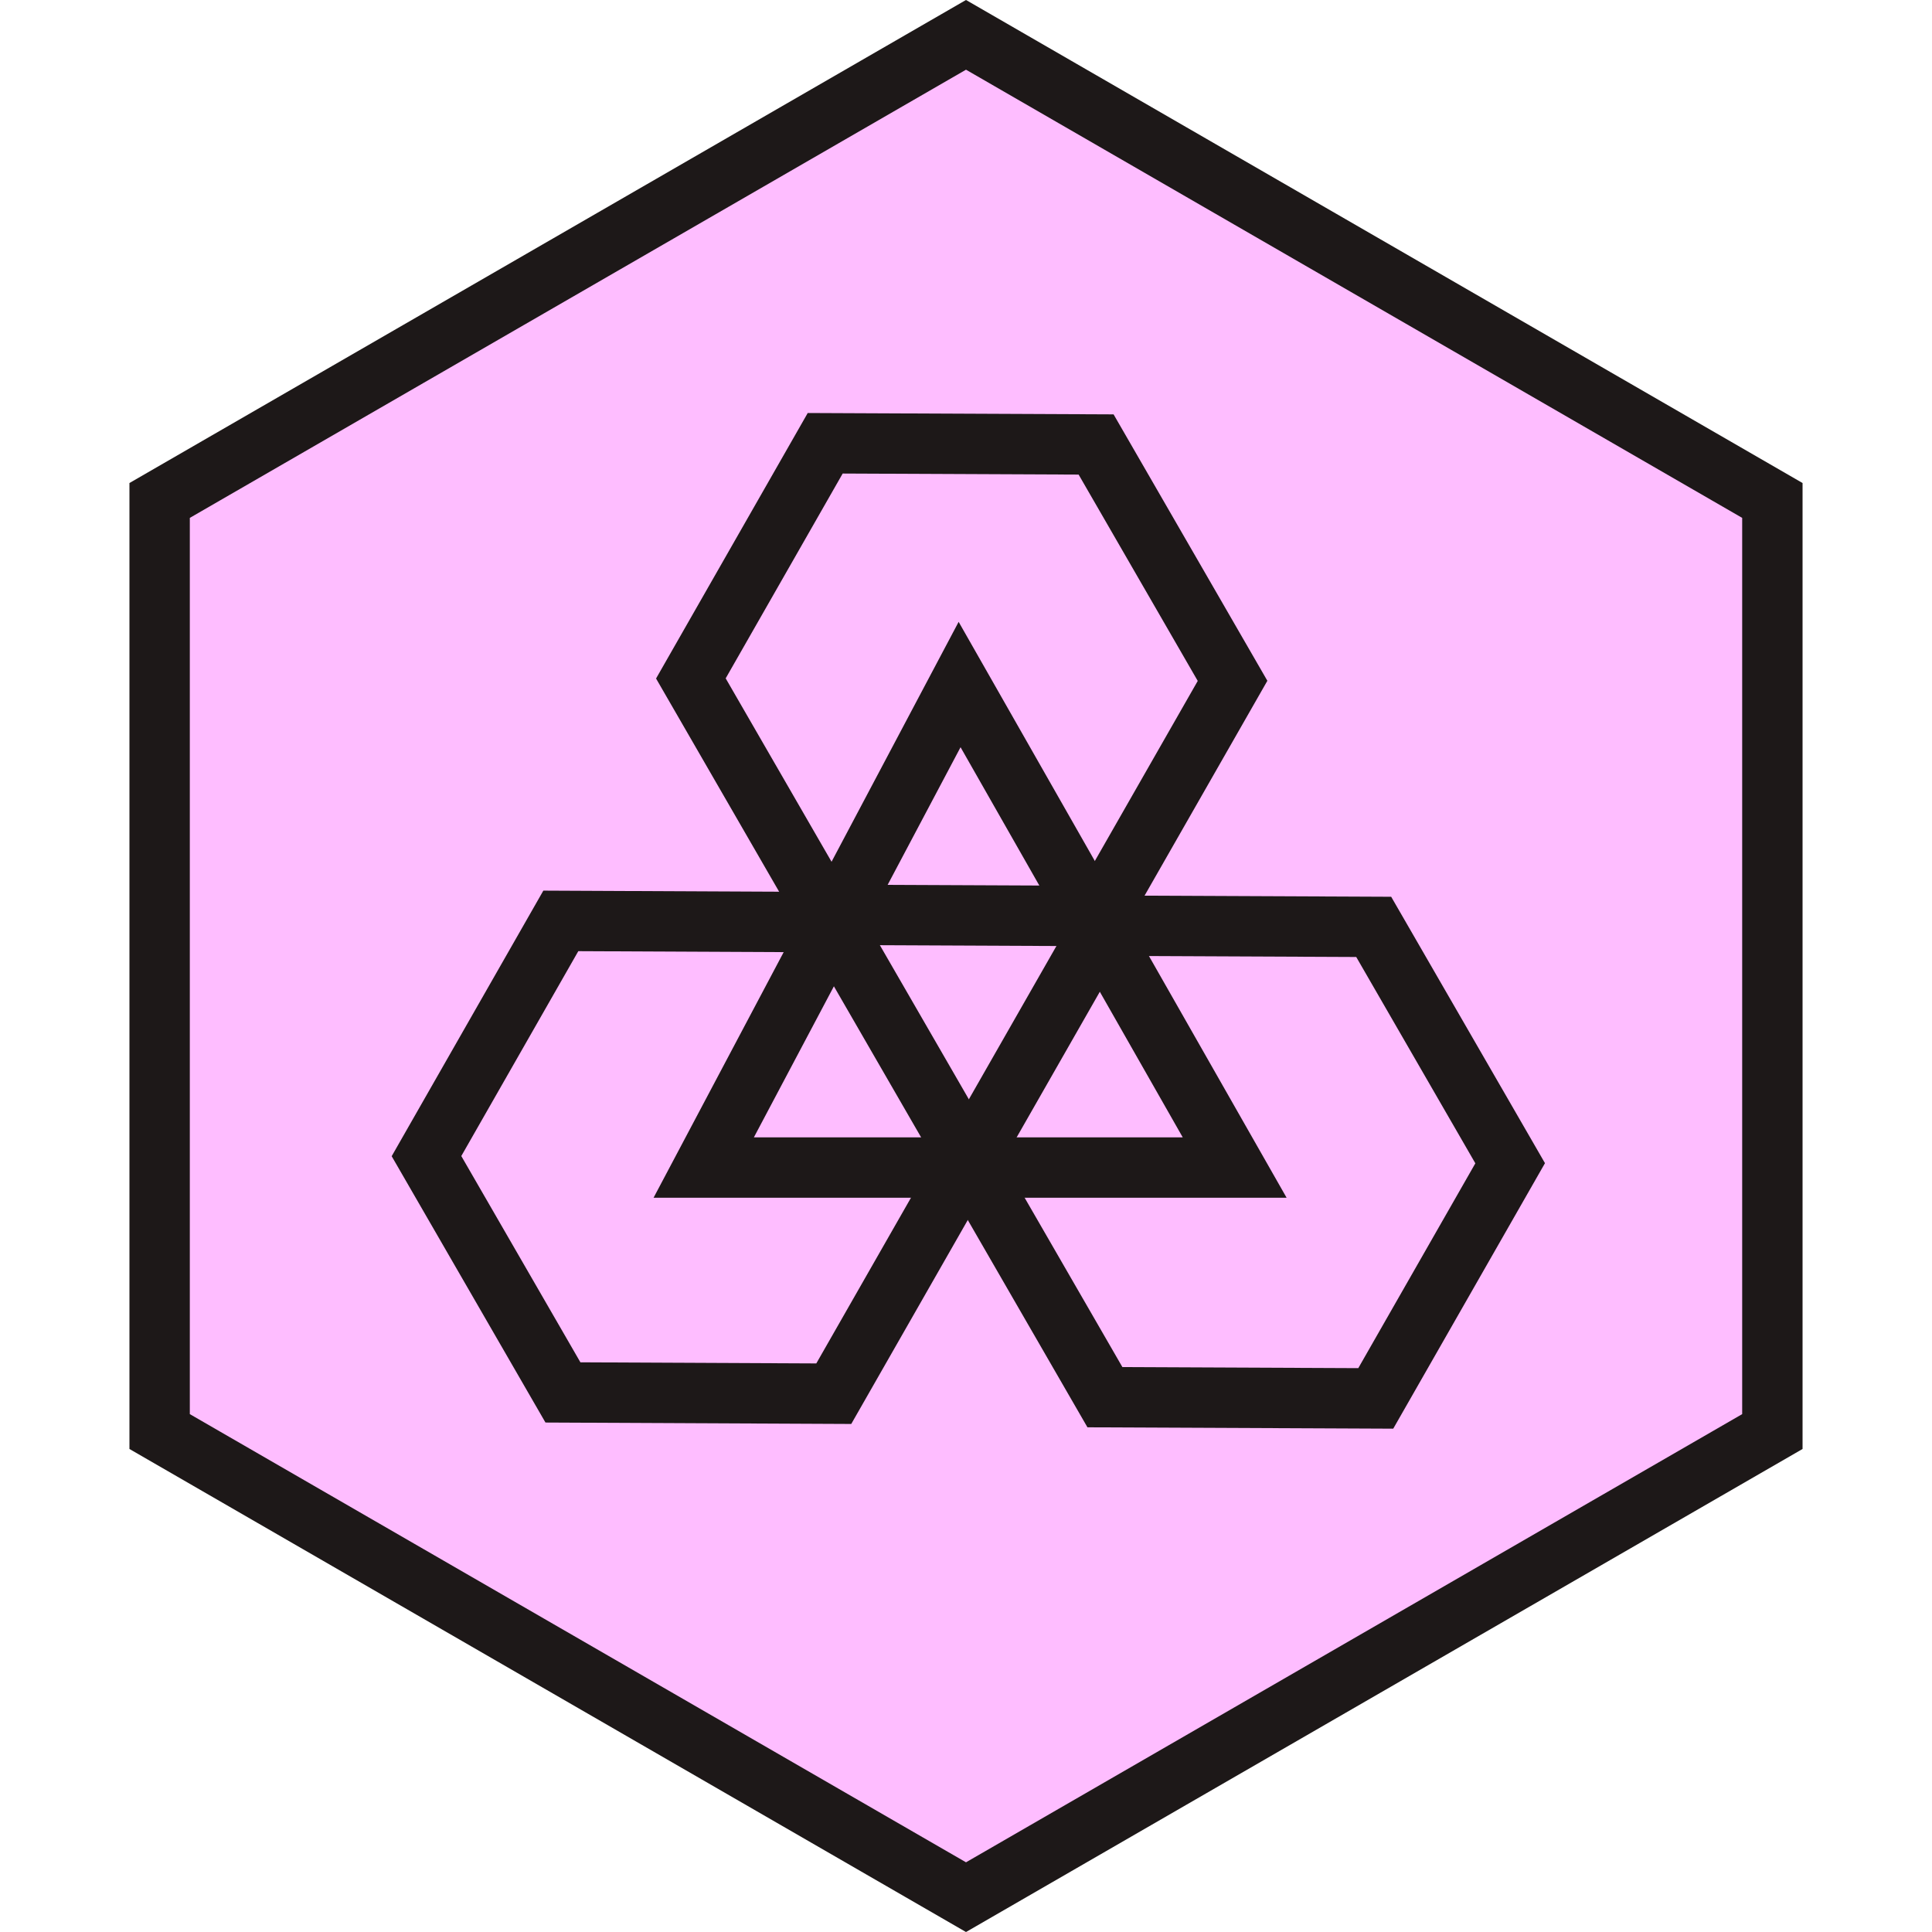
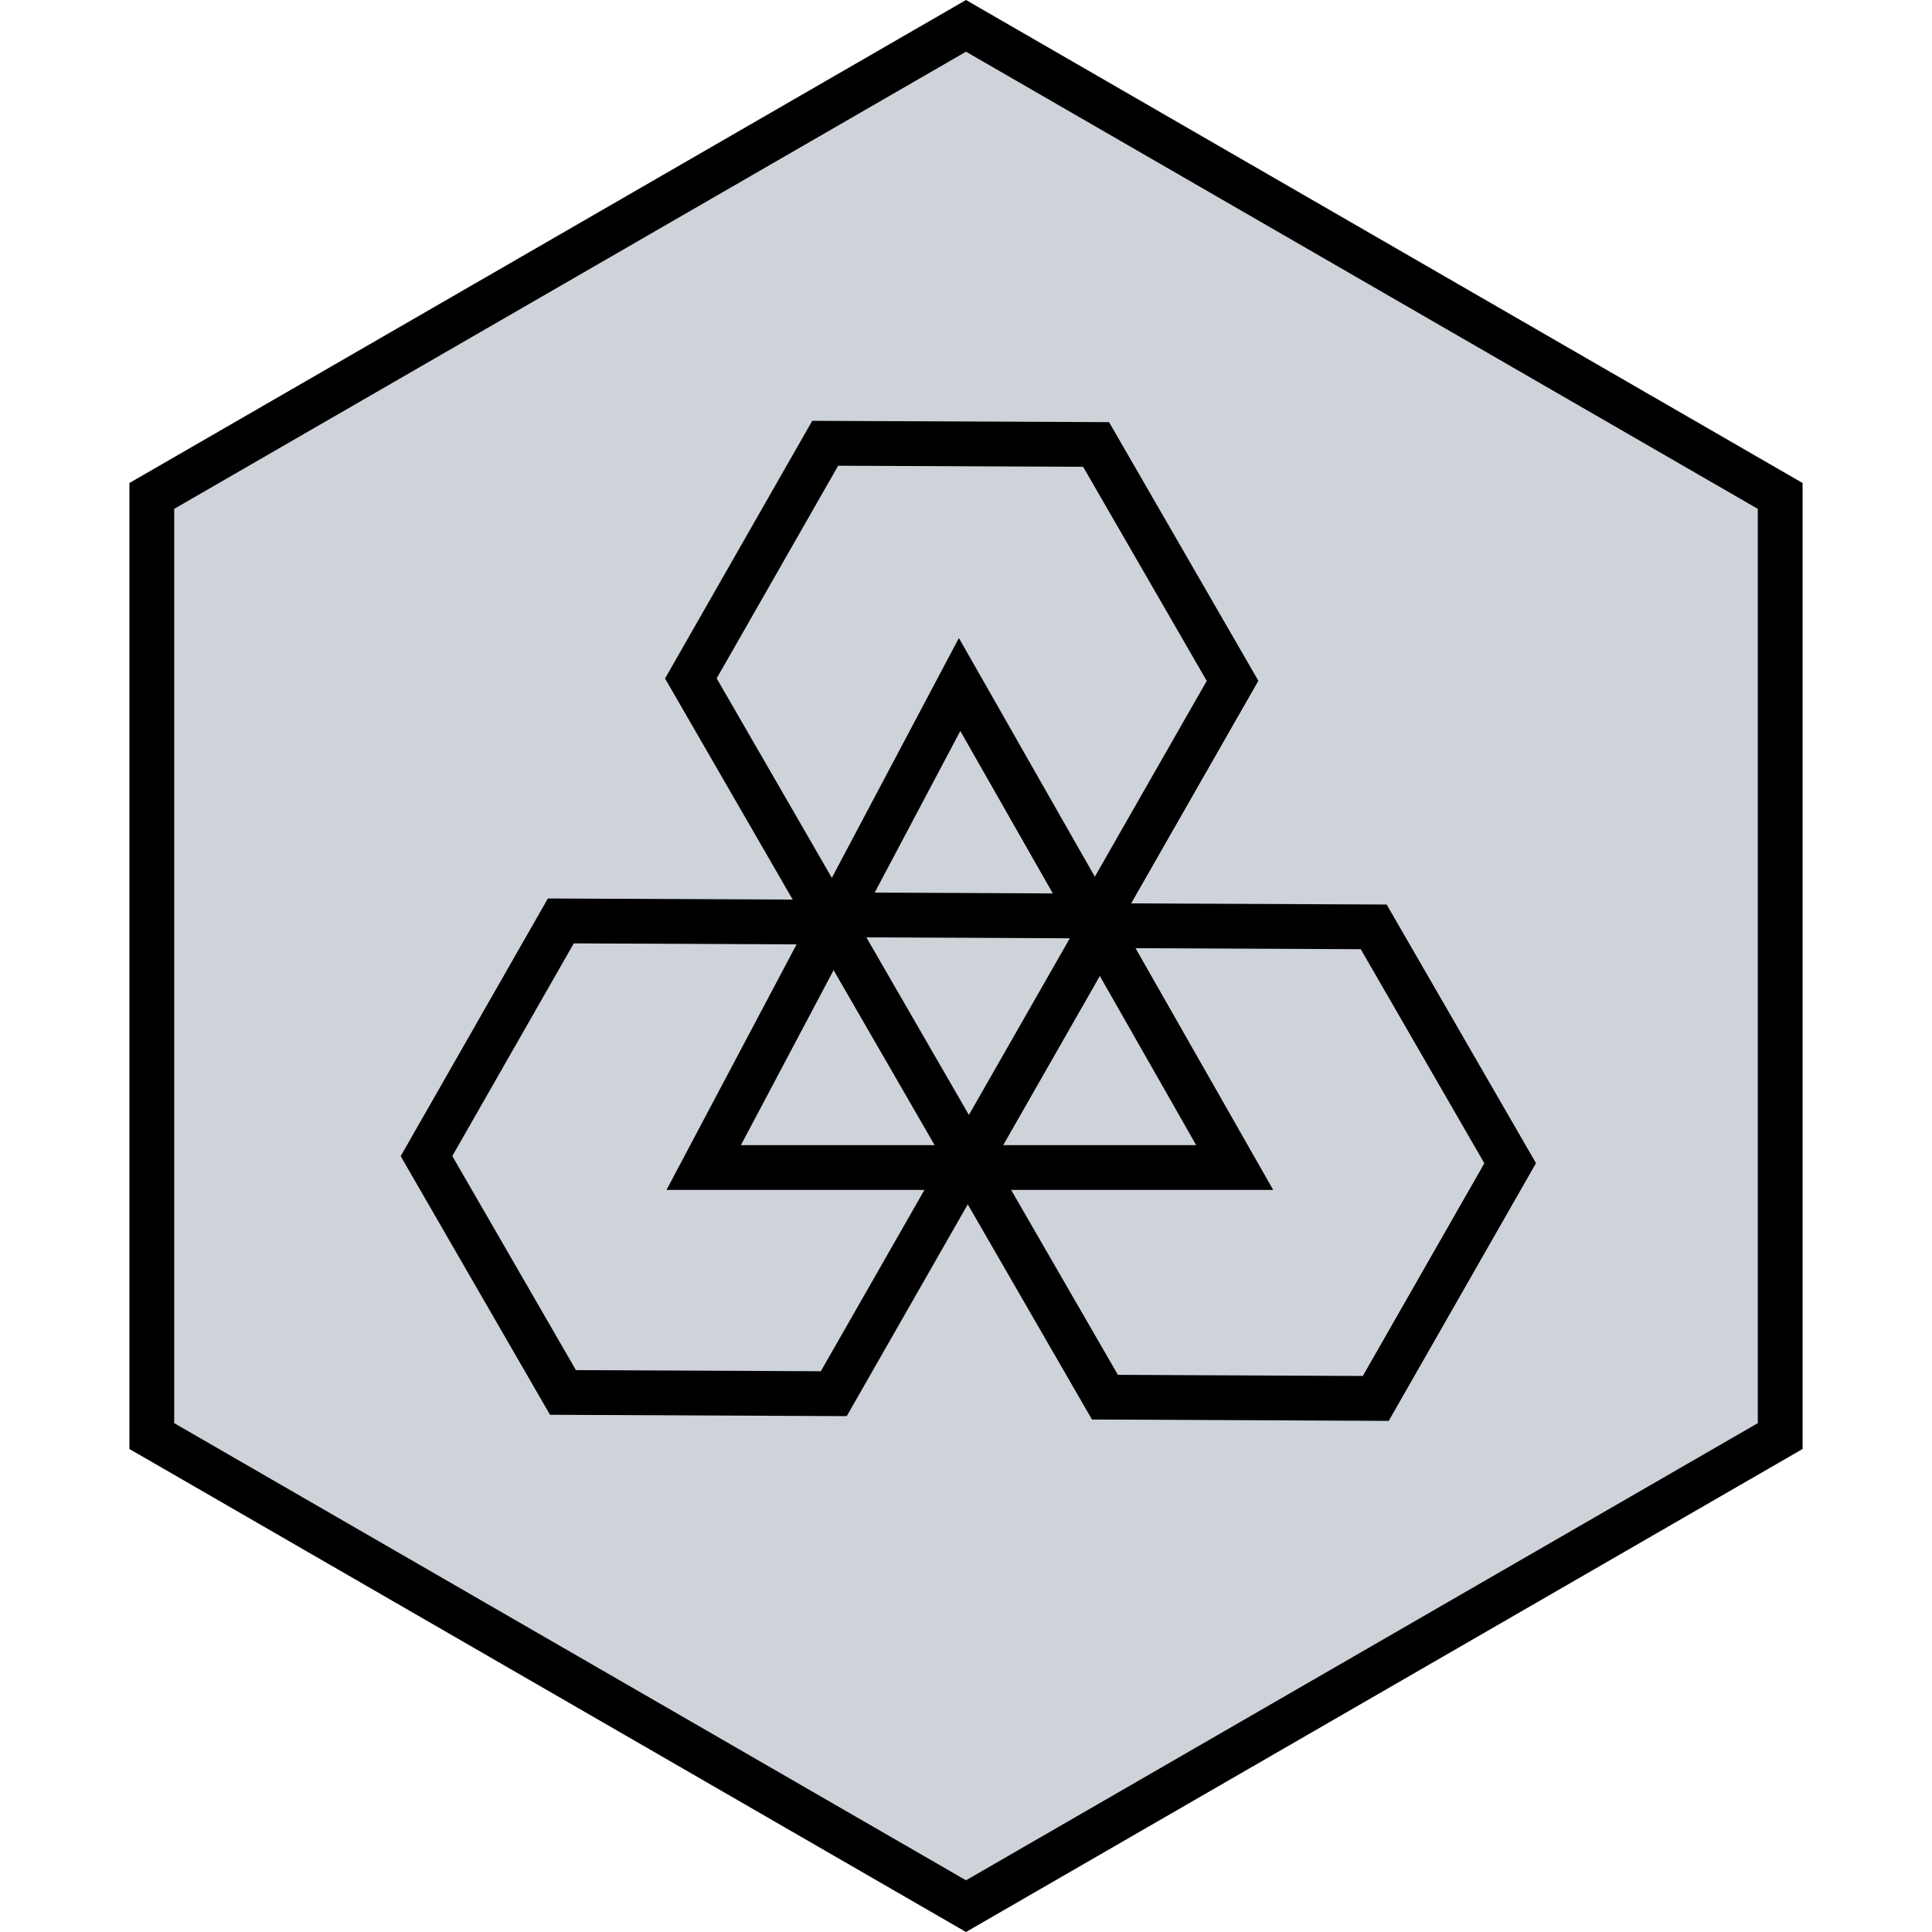
- <svg xmlns="http://www.w3.org/2000/svg" width="32" height="32" viewBox="0 0 32 32" fill="none">
-   <path d="M2.644 8.289L16 0.577L29.356 8.289V23.711L16 31.423L2.644 23.711V8.289Z" fill="#FEBDFF" stroke="#1D1818" />
-   <path d="M11.443 11.237L13.703 15.152L18.189 15.172L20.415 11.277L18.155 7.362L13.668 7.342L11.443 11.237Z" stroke="#1D1818" />
-   <path d="M7.064 19.149L9.324 23.063L13.81 23.084L16.036 19.188L13.776 15.274L9.289 15.253L7.064 19.149Z" stroke="#1D1818" />
-   <path d="M16.041 19.227L18.301 23.142L22.787 23.162L25.013 19.267L22.753 15.352L18.266 15.332L16.041 19.227Z" stroke="#1D1818" />
-   <path d="M20.45 19.338L15.894 11.338L11.656 19.338H20.45Z" stroke="#1D1818" />
+ <svg xmlns="http://www.w3.org/2000/svg" width="302" height="302" viewBox="0 0 302 302" fill="none">
+   <path d="M23.73 77.521L151 4.041L278.27 77.521V224.479L151 297.959L23.73 224.479V77.521Z" fill="#CED3DA" stroke="black" stroke-width="7" />
+   <path d="M107.992 106.049L129.323 142.994L171.658 143.189L192.666 106.423L171.336 69.478L128.991 69.289L107.992 106.049Z" stroke="black" stroke-width="7" />
+   <path d="M66.668 180.715L87.999 217.66L130.333 217.855L151.342 181.089L130.012 144.144L87.667 143.955L66.668 180.715Z" stroke="black" stroke-width="7" />
+   <path d="M151.388 181.454L172.718 218.399L215.053 218.594L236.062 181.828L214.731 144.883L172.386 144.694L151.388 181.454Z" stroke="black" stroke-width="7" />
+   <path d="M193 182.5L150 107L110 182.5H193Z" stroke="black" stroke-width="7" />
</svg>
